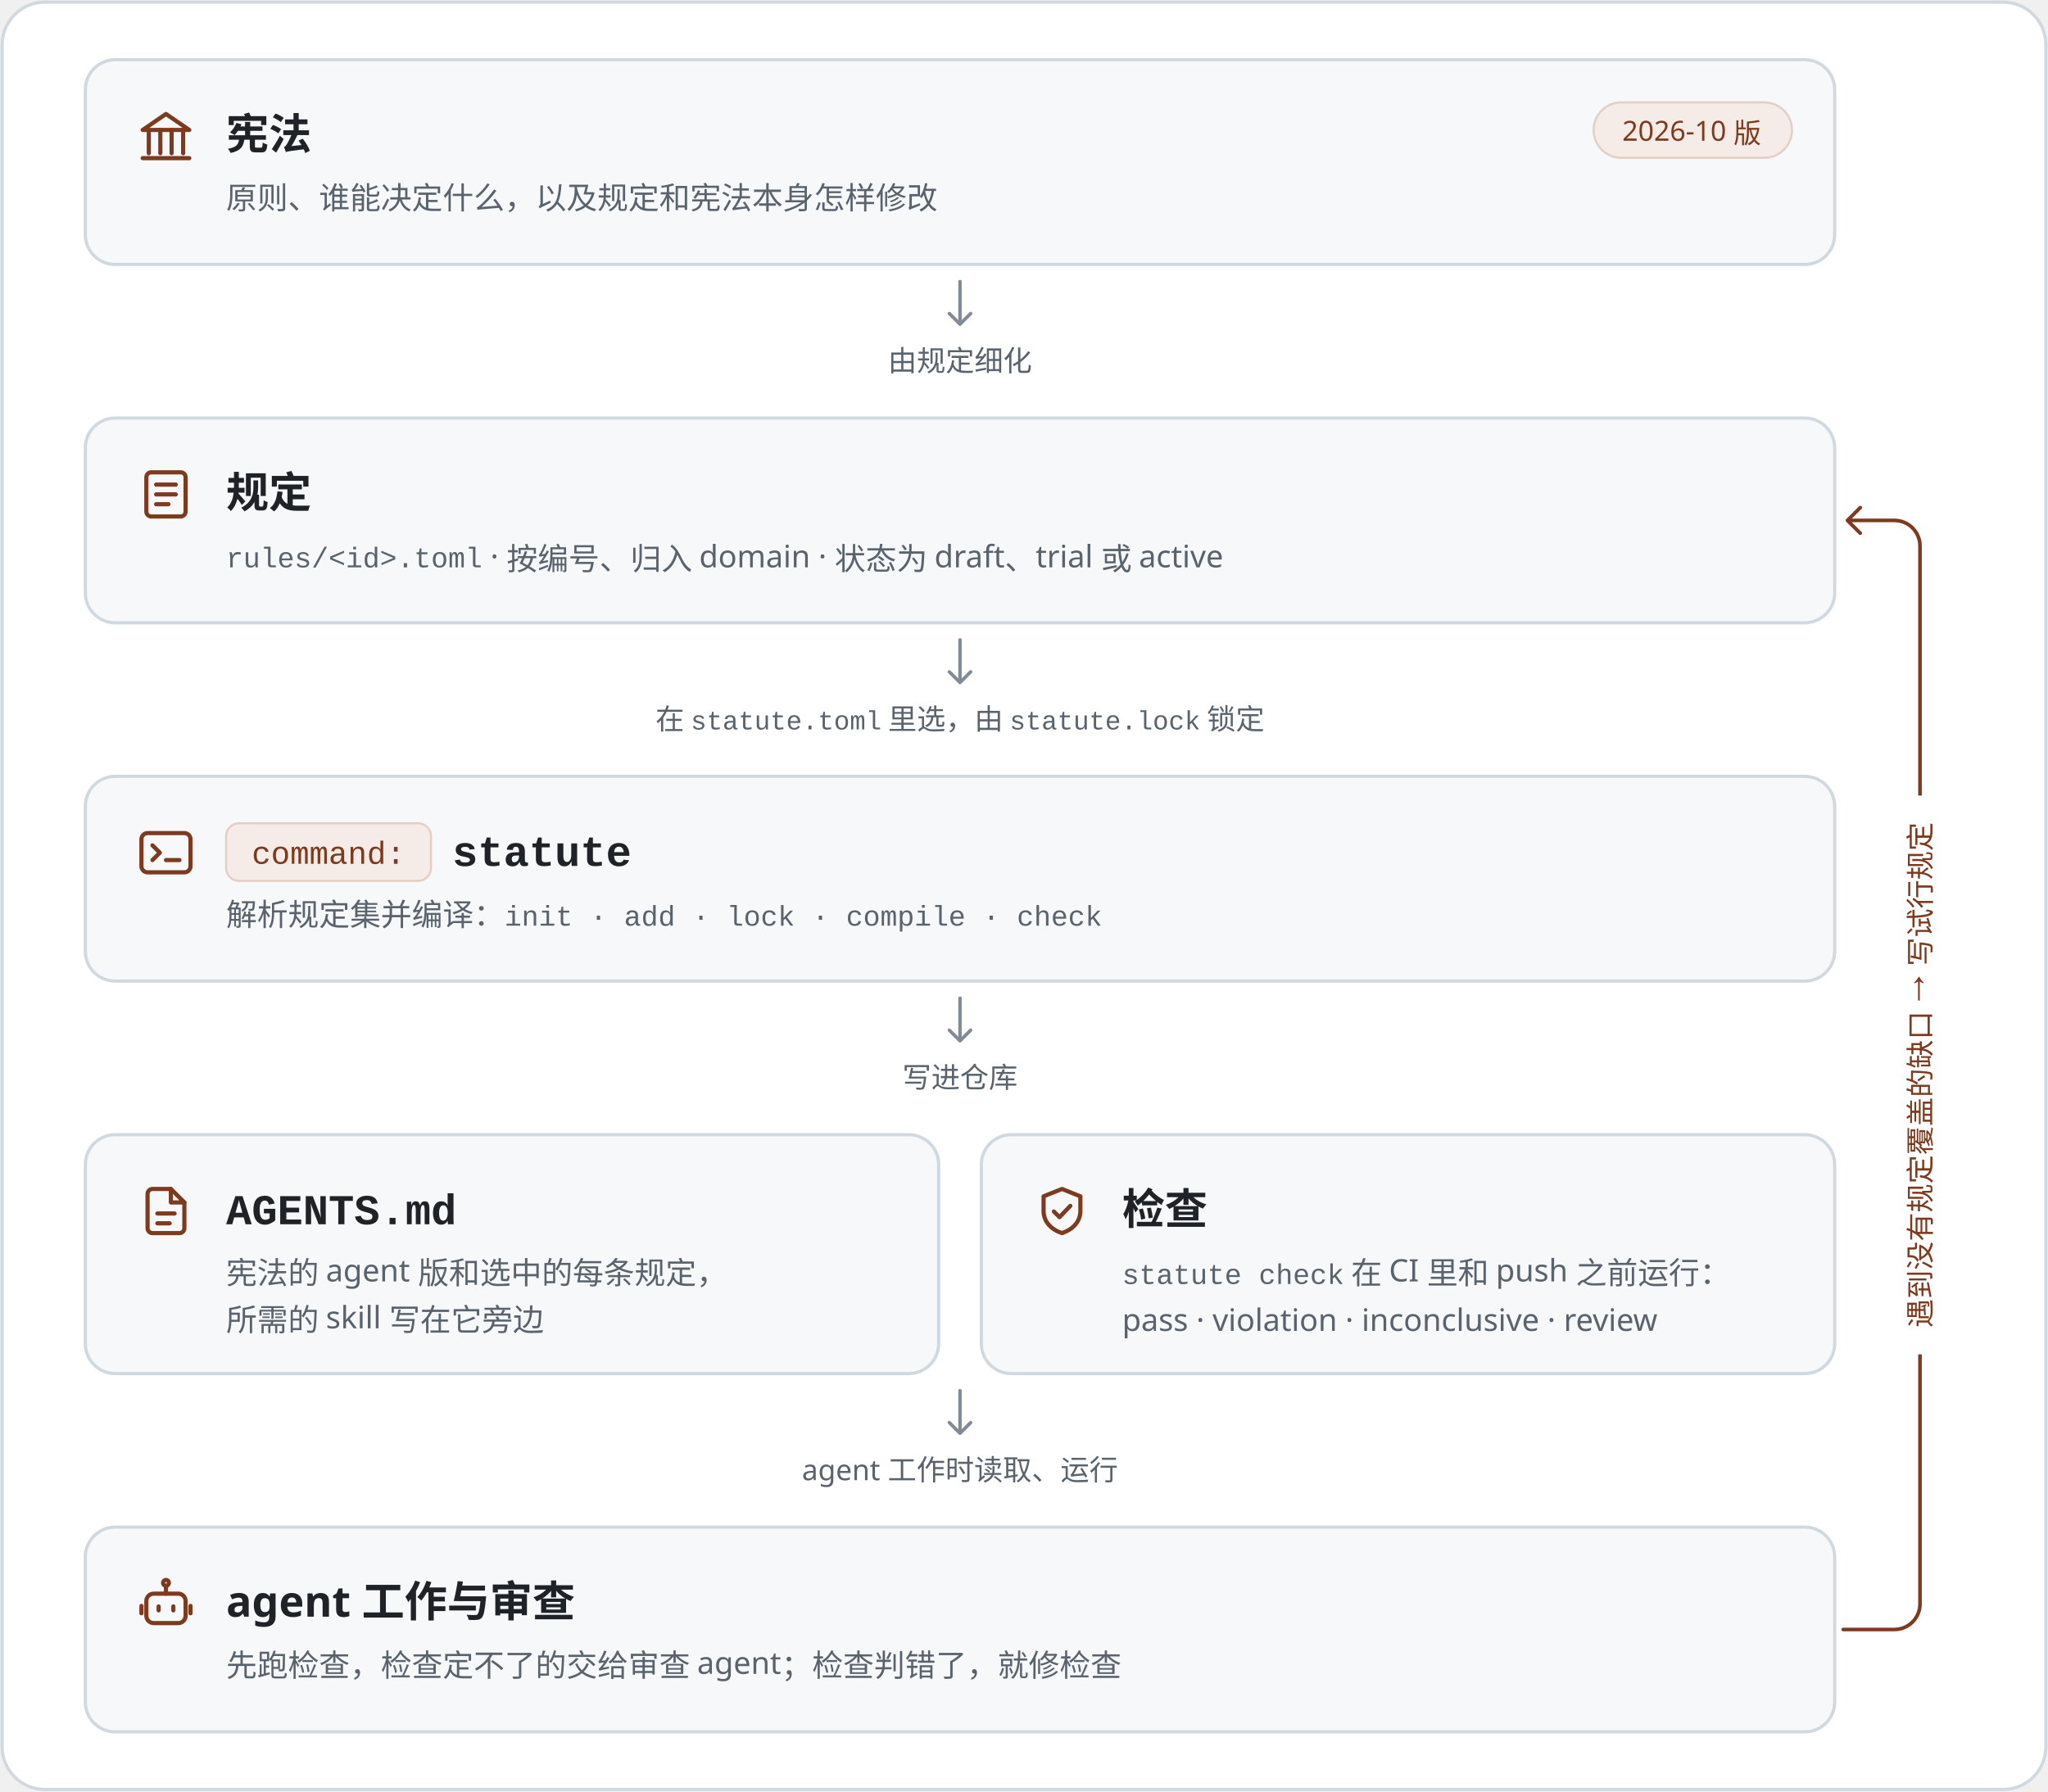
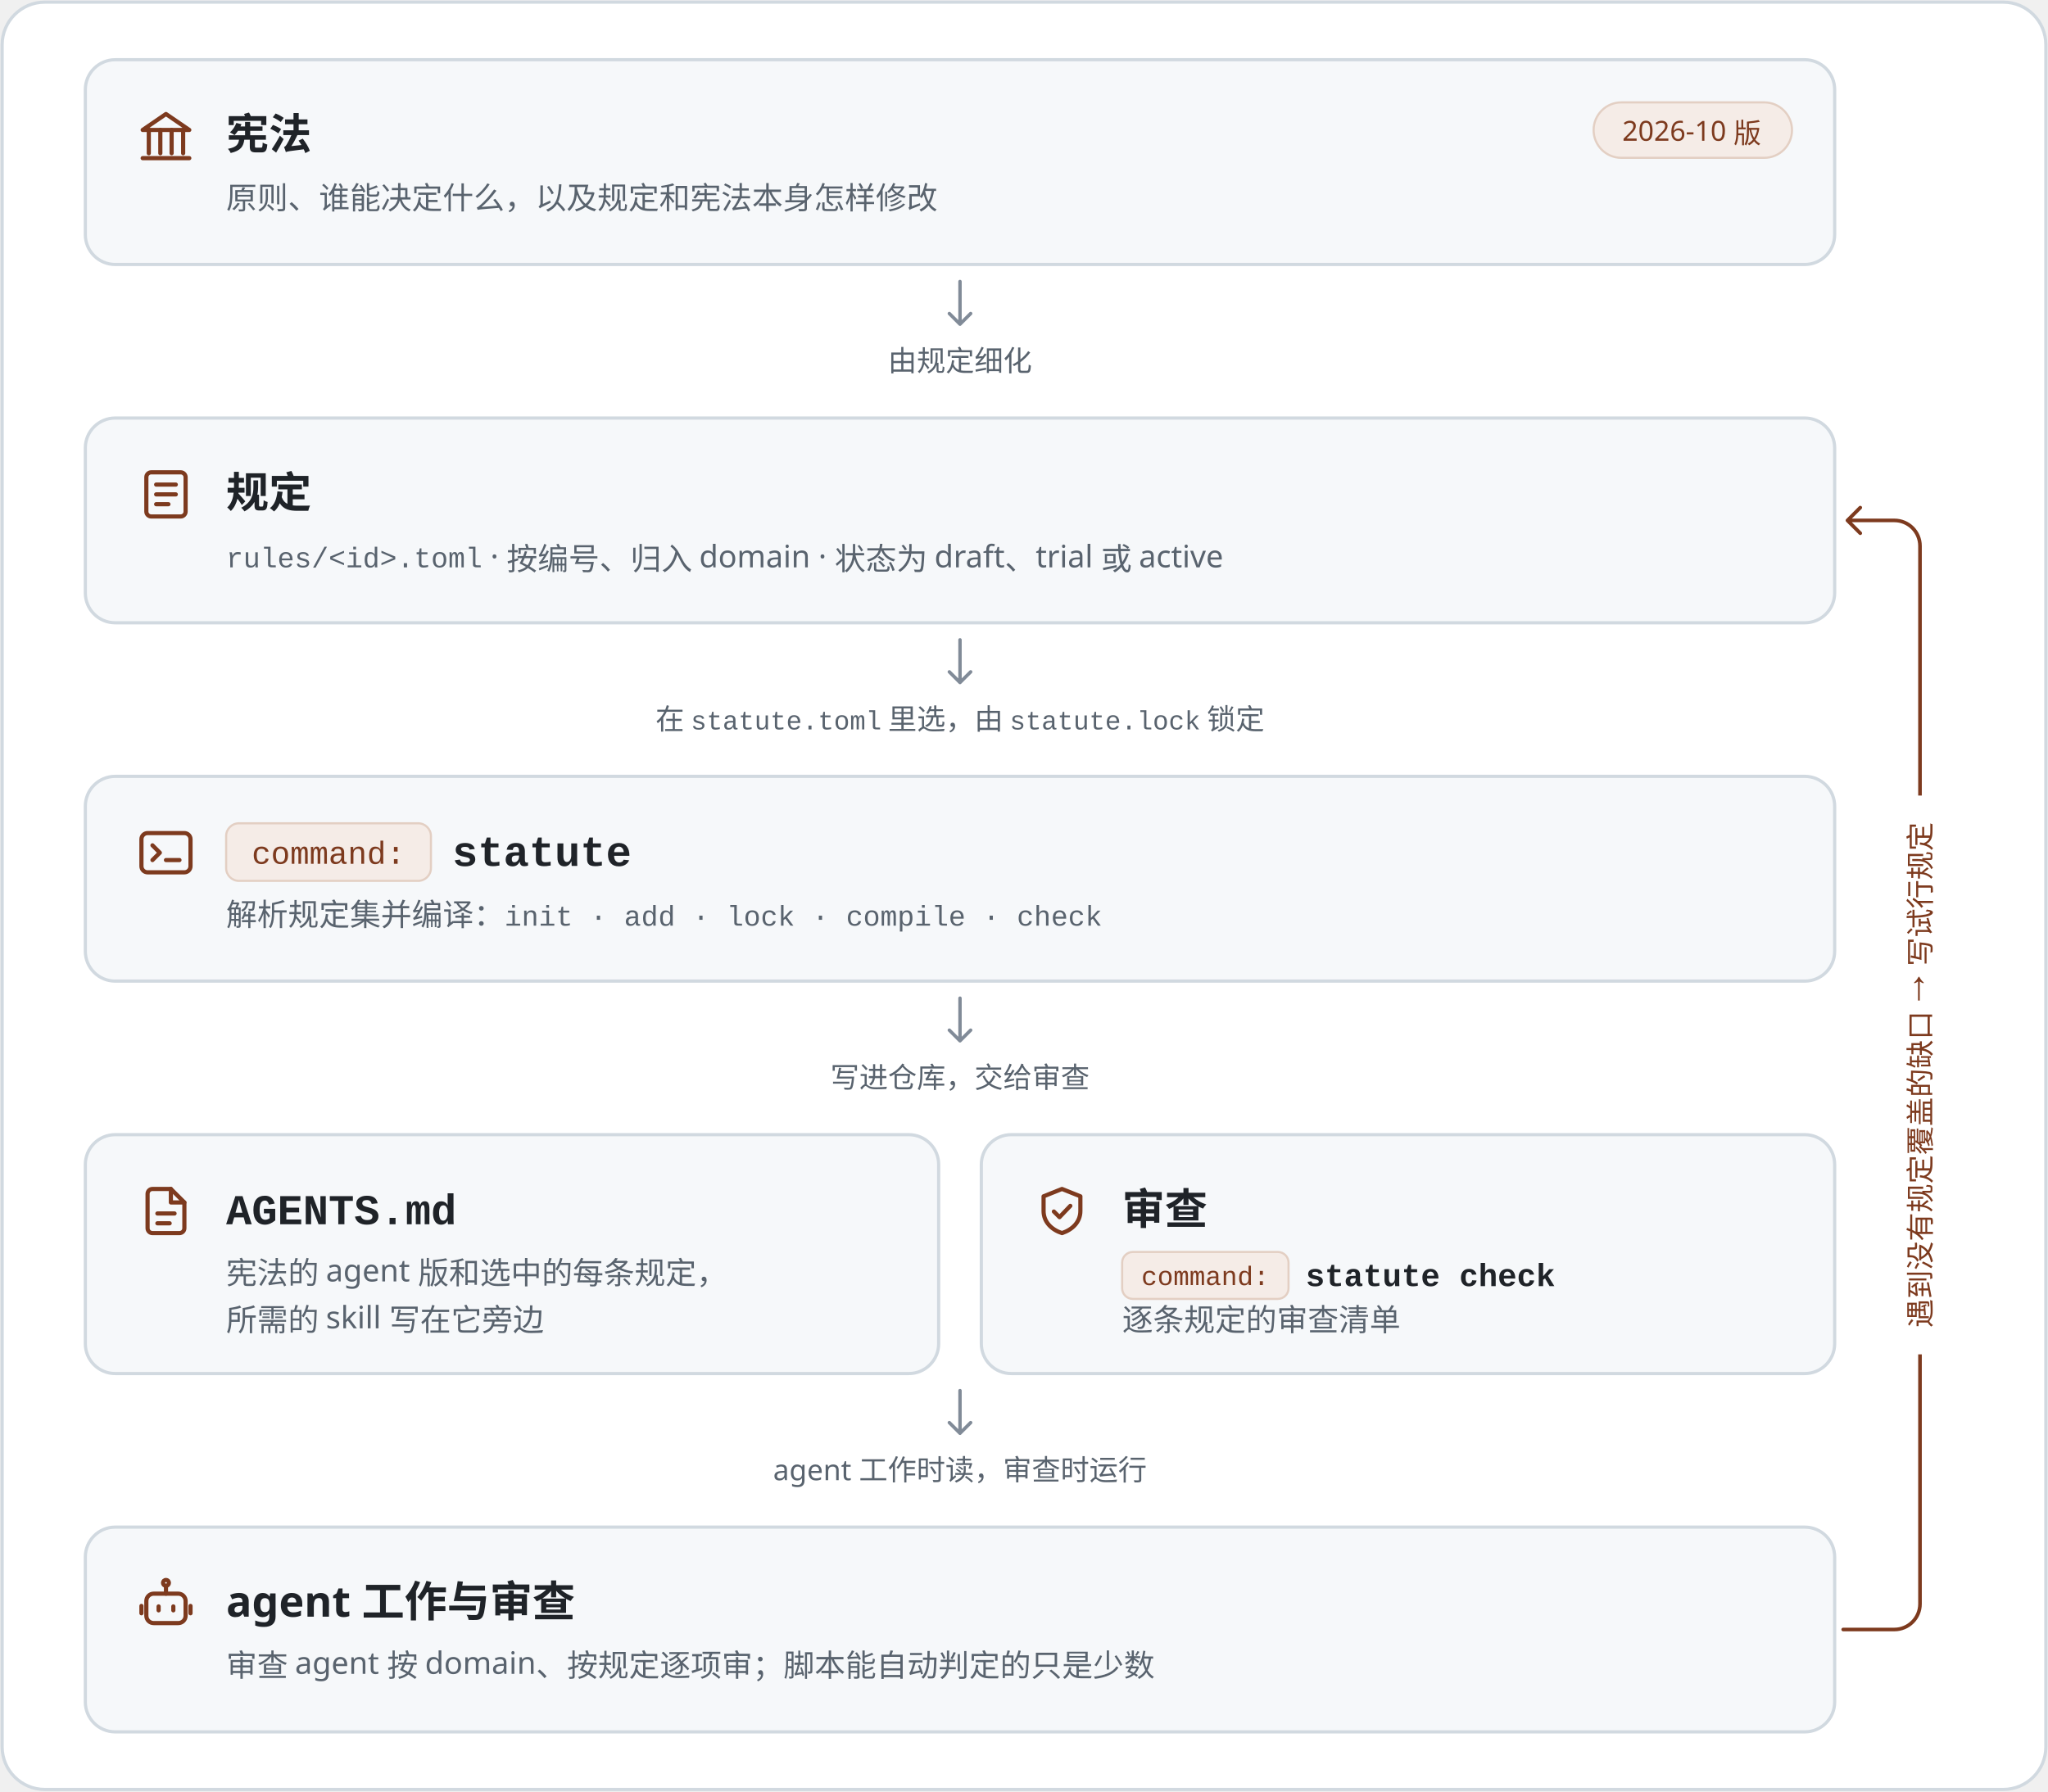
<svg xmlns="http://www.w3.org/2000/svg" viewBox="0 0 960 840" width="960" height="840" role="img" aria-labelledby="t">
  <g font-family="-apple-system, BlinkMacSystemFont, &quot;Segoe UI&quot;, &quot;Noto Sans&quot;, Helvetica, Arial, &quot;PingFang SC&quot;, &quot;Hiragino Sans GB&quot;, &quot;Microsoft YaHei&quot;, &quot;Noto Sans CJK SC&quot;, sans-serif">
    <rect x="1" y="1" width="958" height="838" rx="20" fill="#ffffff" stroke="#d1d9e0" stroke-width="1.5" />
    <rect x="40" y="28" width="820" height="96" rx="14" fill="#f6f8fa" stroke="#d1d9e0" stroke-width="1.5" />
    <g transform="translate(64 50) scale(1.15)" fill="none" stroke="#7d3a1e" stroke-width="1.7" stroke-linecap="round" stroke-linejoin="round">
      <path d="M2.5 9.5 12 3l9.5 6.5z" />
      <path d="M5 9.5V19M9.7 9.5V19M14.3 9.5V19M19 9.5V19M2.5 21h19" />
    </g>
    <text x="106" y="70" font-size="20" font-weight="600" fill="#1f2328">宪法</text>
    <rect x="747" y="48" width="93" height="26" rx="13" fill="#f5ece7" stroke="#e3cfc3" />
    <text x="793" y="66" font-size="13" font-weight="500" text-anchor="middle" fill="#7d3a1e">2026-10 版</text>
    <text x="106" y="98" font-size="14.5" fill="#59636e">原则、谁能决定什么，以及规定和宪法本身怎样修改</text>
    <path d="M450 132v20M445 147l5 5 5-5" fill="none" stroke="#818b98" stroke-width="1.6" stroke-linecap="round" stroke-linejoin="round" />
    <text x="450" y="174" font-size="13.5" text-anchor="middle" fill="#59636e">由规定细化</text>
    <rect x="40" y="196" width="820" height="96" rx="14" fill="#f6f8fa" stroke="#d1d9e0" stroke-width="1.5" />
    <g transform="translate(64 218) scale(1.15)" fill="none" stroke="#7d3a1e" stroke-width="1.7" stroke-linecap="round" stroke-linejoin="round">
      <rect x="4" y="3" width="16" height="18" rx="2" />
      <path d="M8 8h8M8 12h8M8 16h5" />
    </g>
    <text x="106" y="238" font-size="20" font-weight="600" fill="#1f2328">规定</text>
    <text x="106" y="266" font-size="14.5" fill="#59636e">
      <tspan font-family="ui-monospace, SFMono-Regular, &quot;SF Mono&quot;, Menlo, Consolas, &quot;Liberation Mono&quot;, monospace" font-size="0.92em">rules/&lt;id&gt;.toml</tspan> · 按编号、归入 domain · 状态为 draft、trial 或 active</text>
    <path d="M450 300v20M445 315l5 5 5-5" fill="none" stroke="#818b98" stroke-width="1.6" stroke-linecap="round" stroke-linejoin="round" />
    <text x="450" y="342" font-size="13.5" text-anchor="middle" fill="#59636e">在 <tspan font-family="ui-monospace, SFMono-Regular, &quot;SF Mono&quot;, Menlo, Consolas, &quot;Liberation Mono&quot;, monospace" font-size="0.92em">statute.toml</tspan> 里选，由 <tspan font-family="ui-monospace, SFMono-Regular, &quot;SF Mono&quot;, Menlo, Consolas, &quot;Liberation Mono&quot;, monospace" font-size="0.92em">statute.lock</tspan> 锁定</text>
    <rect x="40" y="364" width="820" height="96" rx="14" fill="#f6f8fa" stroke="#d1d9e0" stroke-width="1.5" />
    <g transform="translate(64 386) scale(1.15)" fill="none" stroke="#7d3a1e" stroke-width="1.7" stroke-linecap="round" stroke-linejoin="round">
      <rect x="2" y="4" width="20" height="16" rx="2.5" />
      <path d="m6.5 9 3 3-3 3M12 15h5.5" />
    </g>
    <rect x="106" y="386" width="96" height="27" rx="6" fill="#f5ece7" stroke="#e3cfc3" />
    <text x="154" y="405" font-size="15" font-weight="500" text-anchor="middle" fill="#7d3a1e" font-family="ui-monospace, SFMono-Regular, &quot;SF Mono&quot;, Menlo, Consolas, &quot;Liberation Mono&quot;, monospace">command:</text>
    <text x="212" y="406" font-size="20" font-weight="600" fill="#1f2328" font-family="ui-monospace, SFMono-Regular, &quot;SF Mono&quot;, Menlo, Consolas, &quot;Liberation Mono&quot;, monospace">statute</text>
    <text x="106" y="434" font-size="14.5" fill="#59636e">解析规定集并编译：<tspan font-family="ui-monospace, SFMono-Regular, &quot;SF Mono&quot;, Menlo, Consolas, &quot;Liberation Mono&quot;, monospace" font-size="0.92em">init · add · lock · compile · check</tspan>
    </text>
    <path d="M450 468v20M445 483l5 5 5-5" fill="none" stroke="#818b98" stroke-width="1.6" stroke-linecap="round" stroke-linejoin="round" />
-     <text x="450" y="510" font-size="13.5" text-anchor="middle" fill="#59636e">写进仓库</text>
+     <text x="450" y="510" font-size="13.5" text-anchor="middle" fill="#59636e">写进仓库，交给审查</text>
    <rect x="40" y="532" width="400" height="112" rx="14" fill="#f6f8fa" stroke="#d1d9e0" stroke-width="1.5" />
    <g transform="translate(64 554) scale(1.15)" fill="none" stroke="#7d3a1e" stroke-width="1.7" stroke-linecap="round" stroke-linejoin="round">
      <path d="M14 3H6.5A2 2 0 0 0 4.5 5v14a2 2 0 0 0 2 2h11a2 2 0 0 0 2-2V8.5z" />
      <path d="M14 3v5.5h5.5M8.5 13h7M8.5 17h5" />
    </g>
    <text x="106" y="574" font-size="20" font-weight="600" fill="#1f2328">
      <tspan font-family="ui-monospace, SFMono-Regular, &quot;SF Mono&quot;, Menlo, Consolas, &quot;Liberation Mono&quot;, monospace">AGENTS.md</tspan>
    </text>
    <text x="106" y="602" font-size="14.5" fill="#59636e">宪法的 agent 版和选中的每条规定，</text>
    <text x="106" y="624" font-size="14.5" fill="#59636e">所需的 skill 写在它旁边</text>
    <rect x="460" y="532" width="400" height="112" rx="14" fill="#f6f8fa" stroke="#d1d9e0" stroke-width="1.5" />
    <g transform="translate(484 554) scale(1.15)" fill="none" stroke="#7d3a1e" stroke-width="1.7" stroke-linecap="round" stroke-linejoin="round">
      <path d="M12 3 19.5 6v6c0 4.4-3.2 7.6-7.5 9-4.3-1.4-7.5-4.6-7.5-9V6z" />
      <path d="m8.7 12.2 2.3 2.3 4.4-4.6" />
    </g>
-     <text x="526" y="574" font-size="20" font-weight="600" fill="#1f2328">检查</text>
-     <text x="526" y="602" font-size="14.5" fill="#59636e">
-       <tspan font-family="ui-monospace, SFMono-Regular, &quot;SF Mono&quot;, Menlo, Consolas, &quot;Liberation Mono&quot;, monospace" font-size="0.92em">statute check</tspan> 在 CI 里和 push 之前运行：</text>
-     <text x="526" y="624" font-size="14.5" fill="#59636e">pass · violation · inconclusive · review</text>
+     <text x="526" y="574" font-size="20" font-weight="600" fill="#1f2328">审查</text>
+     <rect x="526" y="587" width="78" height="22" rx="5" fill="#f5ece7" stroke="#e3cfc3" />
+     <text x="565" y="602.5" font-size="12.5" font-weight="500" text-anchor="middle" fill="#7d3a1e" font-family="ui-monospace, SFMono-Regular, &quot;SF Mono&quot;, Menlo, Consolas, &quot;Liberation Mono&quot;, monospace">command:</text>
+     <text x="612" y="603" font-size="15" font-weight="600" fill="#1f2328" font-family="ui-monospace, SFMono-Regular, &quot;SF Mono&quot;, Menlo, Consolas, &quot;Liberation Mono&quot;, monospace">statute check</text>
+     <text x="526" y="624" font-size="14.5" fill="#59636e">逐条规定的审查清单</text>
    <path d="M450 652v20M445 667l5 5 5-5" fill="none" stroke="#818b98" stroke-width="1.6" stroke-linecap="round" stroke-linejoin="round" />
-     <text x="450" y="694" font-size="13.5" text-anchor="middle" fill="#59636e">agent 工作时读取、运行</text>
+     <text x="450" y="694" font-size="13.5" text-anchor="middle" fill="#59636e">agent 工作时读，审查时运行</text>
    <rect x="40" y="716" width="820" height="96" rx="14" fill="#f6f8fa" stroke="#d1d9e0" stroke-width="1.5" />
    <g transform="translate(64 738) scale(1.15)" fill="none" stroke="#7d3a1e" stroke-width="1.7" stroke-linecap="round" stroke-linejoin="round">
      <rect x="4" y="8" width="16" height="12" rx="3" />
      <path d="M12 8V4.8" />
      <circle cx="12" cy="3.6" r="1.2" />
      <path d="M9 13.2v1.6M15 13.2v1.6M2 13v3M22 13v3" />
    </g>
    <text x="106" y="758" font-size="20" font-weight="600" fill="#1f2328">agent 工作与审查</text>
-     <text x="106" y="786" font-size="14.5" fill="#59636e">先跑检查，检查定不了的交给审查 agent；检查判错了，就修检查</text>
+     <text x="106" y="786" font-size="14.5" fill="#59636e">审查 agent 按 domain、按规定逐项审；脚本能自动判定的只是少数</text>
    <path d="M864 764H888a12 12 0 0 0 12-12V256a12 12 0 0 0-12-12H866M872 238l-6 6 6 6" fill="none" stroke="#7d3a1e" stroke-width="1.7" stroke-linecap="round" stroke-linejoin="round" />
    <rect x="887" y="373" width="26" height="262" fill="#ffffff" />
    <text transform="translate(905 504) rotate(-90)" font-size="13.5" text-anchor="middle" fill="#7d3a1e">遇到没有规定覆盖的缺口 → 写试行规定</text>
  </g>
</svg>
